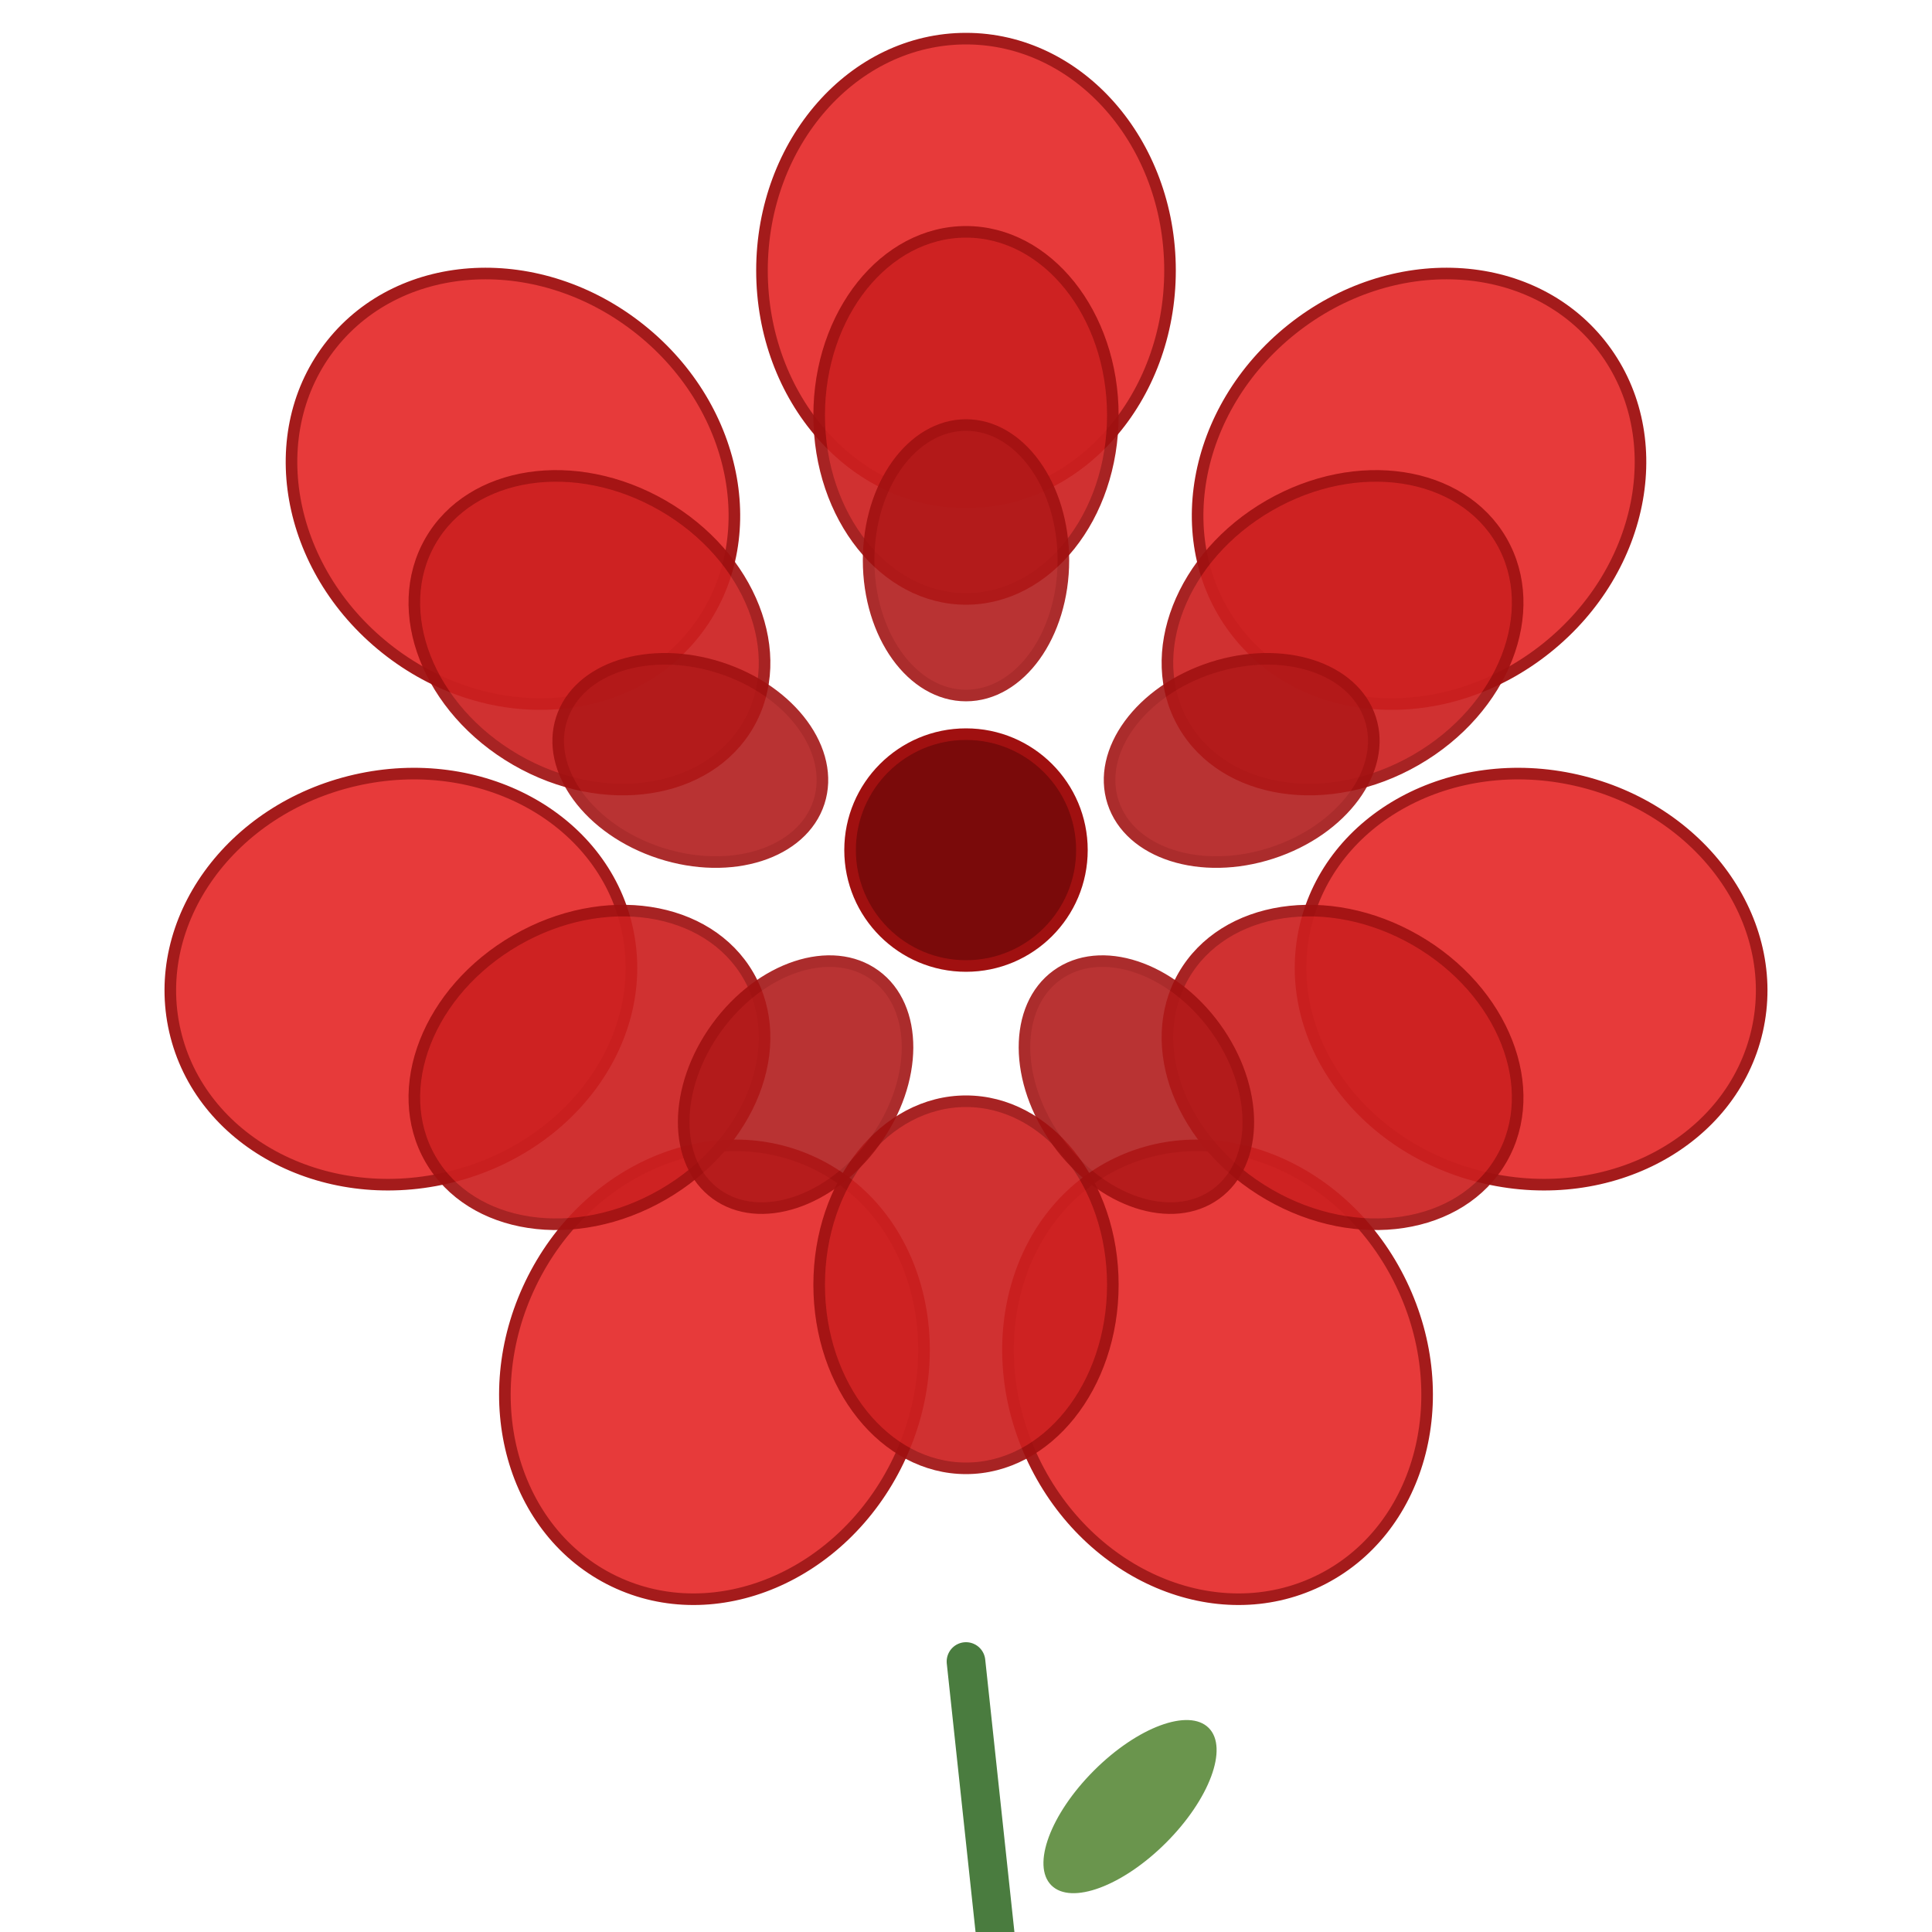
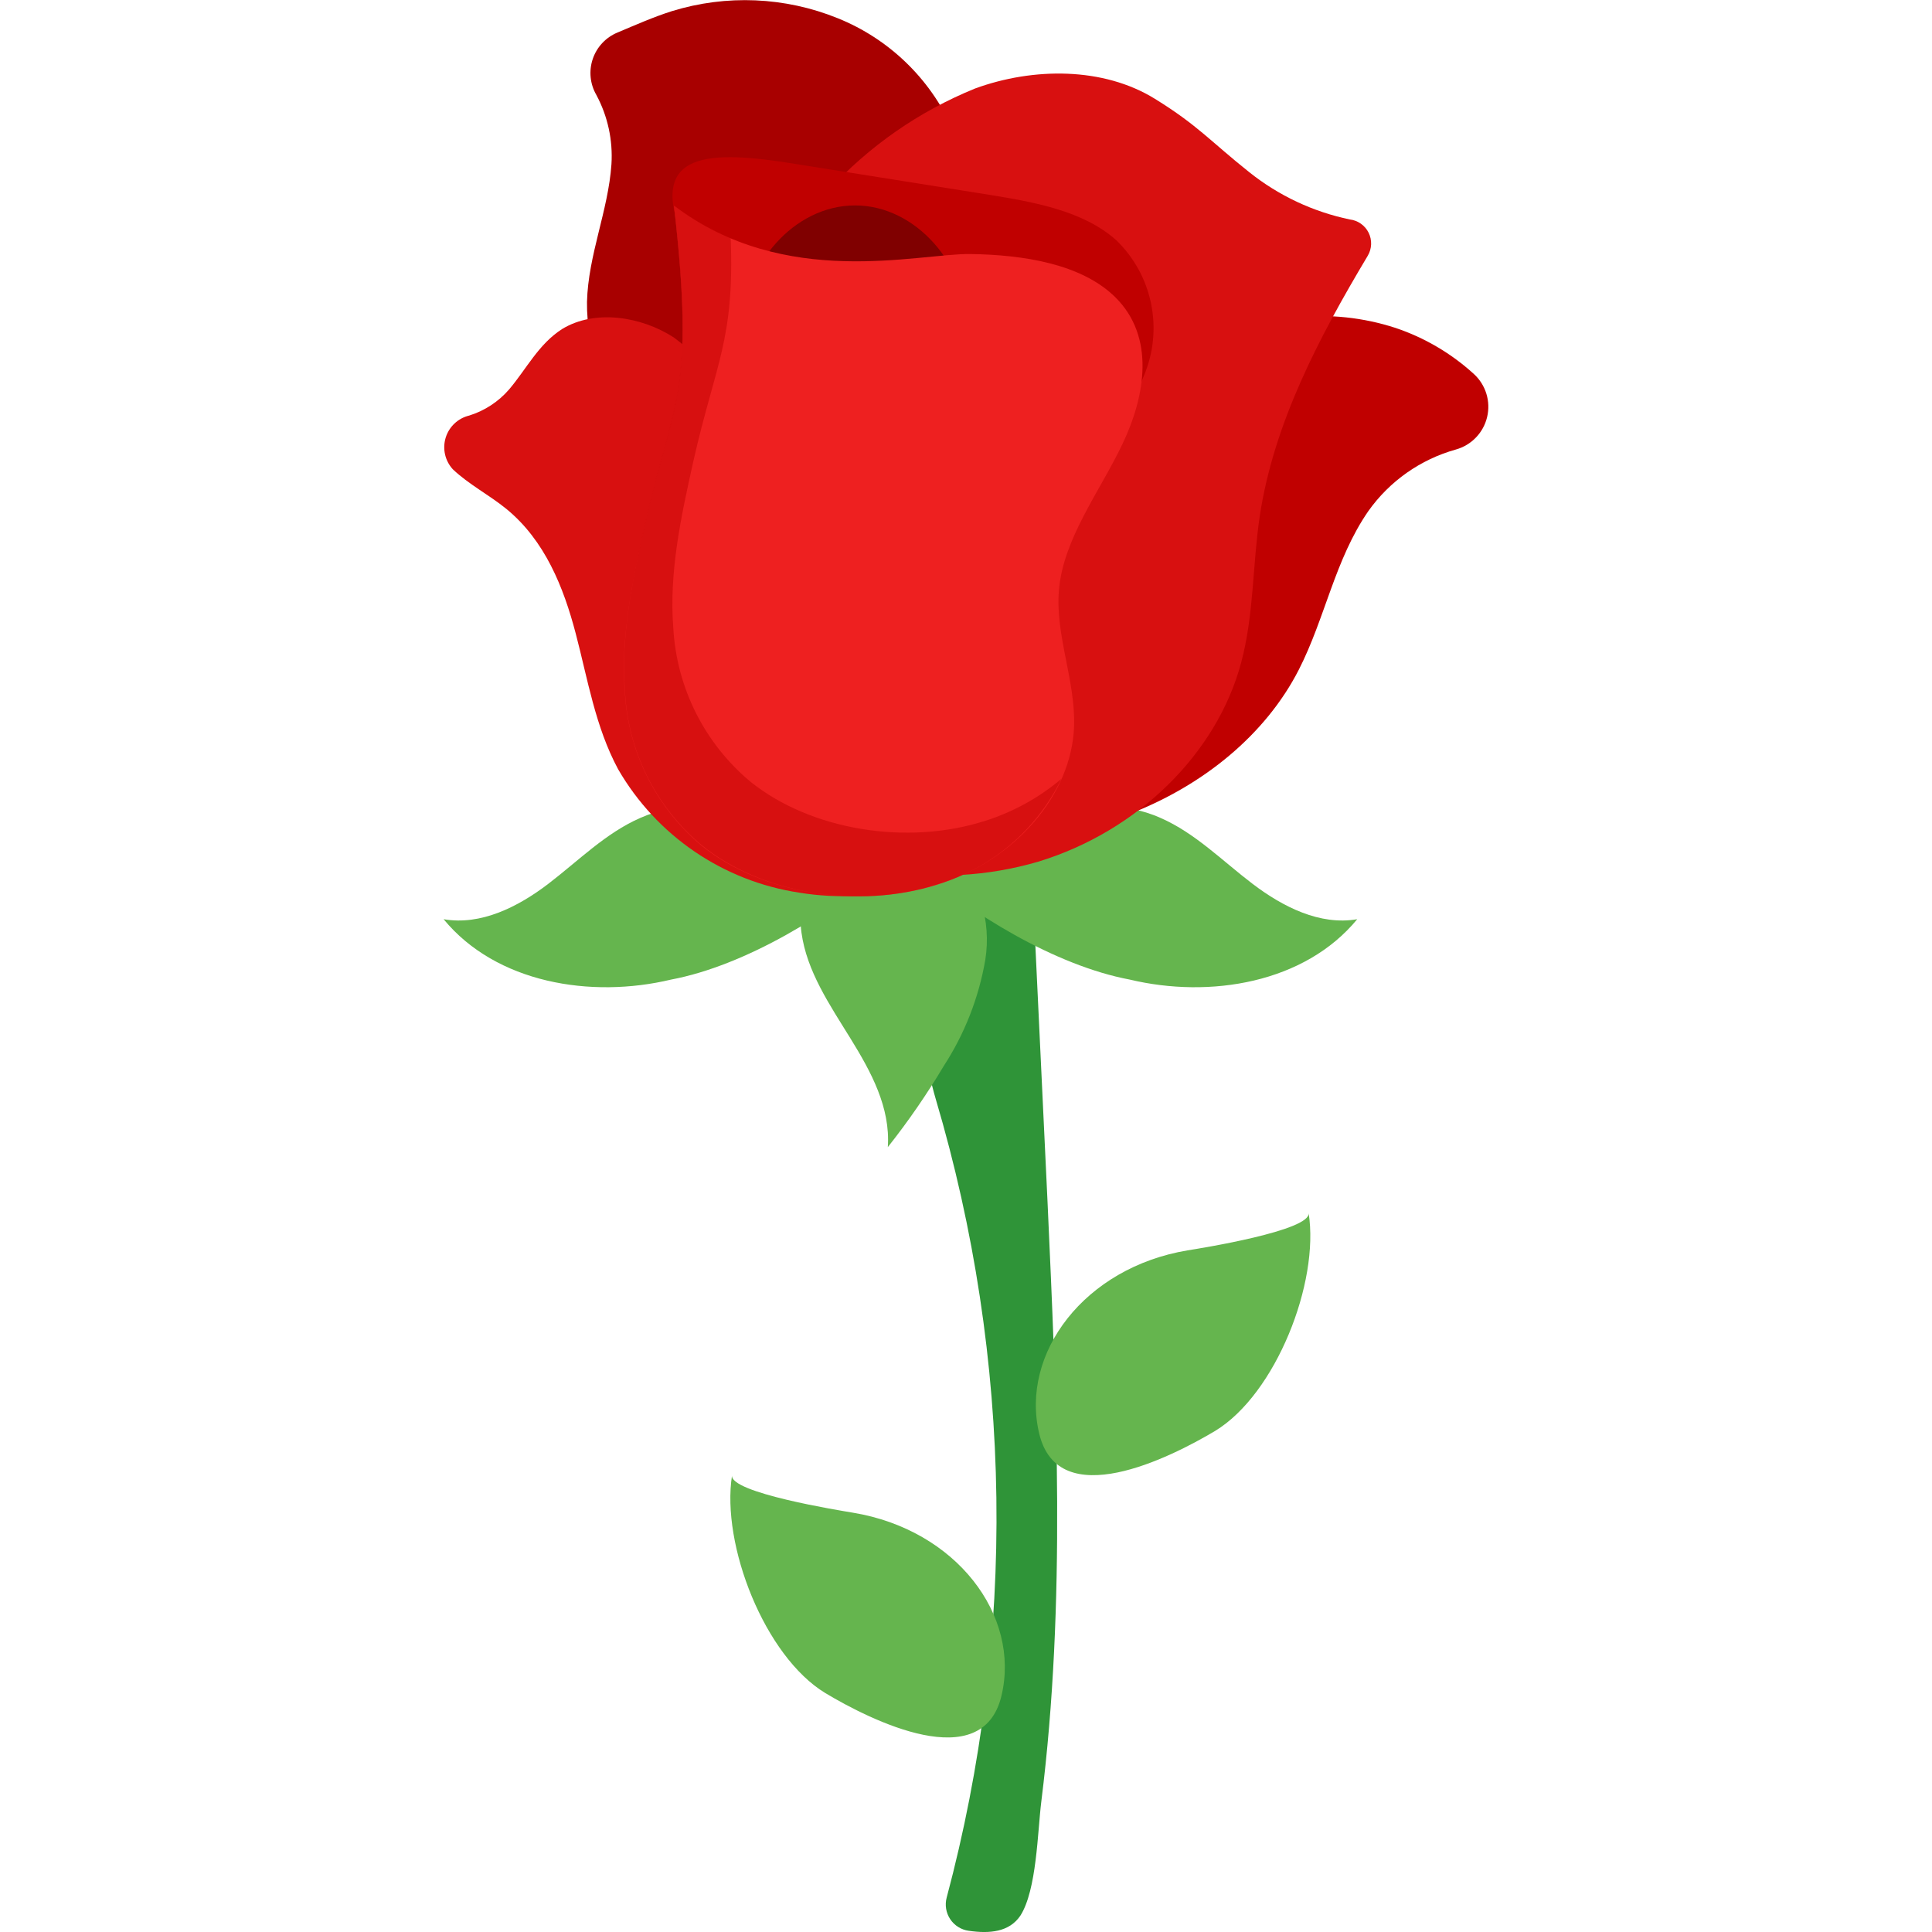
- <svg xmlns="http://www.w3.org/2000/svg" viewBox="0 0 100 100" width="100" height="100">
-   <line x1="50" y1="86" x2="53" y2="114" stroke="#4a7c3f" stroke-width="2" stroke-linecap="round" />
-   <ellipse cx="58.49" cy="93.51" rx="2.64" ry="5.76" transform="rotate(45.0 58.49 93.51)" fill="#5a8a3a" opacity="0.9" />
-   <ellipse cx="50.00" cy="14.00" rx="10.56" ry="12.00" transform="rotate(0.0 50.00 14.00)" fill="#e63030" stroke="#a01010" stroke-width="0.6" opacity="0.95" />
-   <ellipse cx="73.45" cy="25.30" rx="10.56" ry="12.00" transform="rotate(51.4 73.45 25.30)" fill="#e63030" stroke="#a01010" stroke-width="0.6" opacity="0.95" />
-   <ellipse cx="79.25" cy="50.68" rx="10.56" ry="12.00" transform="rotate(102.9 79.25 50.68)" fill="#e63030" stroke="#a01010" stroke-width="0.6" opacity="0.95" />
-   <ellipse cx="63.02" cy="71.03" rx="10.56" ry="12.00" transform="rotate(154.3 63.02 71.03)" fill="#e63030" stroke="#a01010" stroke-width="0.6" opacity="0.95" />
-   <ellipse cx="36.98" cy="71.03" rx="10.56" ry="12.00" transform="rotate(205.7 36.98 71.03)" fill="#e63030" stroke="#a01010" stroke-width="0.6" opacity="0.95" />
-   <ellipse cx="20.75" cy="50.68" rx="10.56" ry="12.00" transform="rotate(257.1 20.75 50.68)" fill="#e63030" stroke="#a01010" stroke-width="0.6" opacity="0.95" />
-   <ellipse cx="26.55" cy="25.30" rx="10.56" ry="12.00" transform="rotate(308.6 26.55 25.30)" fill="#e63030" stroke="#a01010" stroke-width="0.6" opacity="0.95" />
-   <ellipse cx="50.00" cy="21.50" rx="7.60" ry="9.50" transform="rotate(0.0 50.00 21.50)" fill="#cc2020" stroke="#a01010" stroke-width="0.6" opacity="0.92" transform-origin="center" />
-   <ellipse cx="69.49" cy="32.75" rx="7.60" ry="9.50" transform="rotate(60.0 69.49 32.75)" fill="#cc2020" stroke="#a01010" stroke-width="0.6" opacity="0.92" transform-origin="center" />
-   <ellipse cx="69.49" cy="55.25" rx="7.60" ry="9.50" transform="rotate(120.0 69.49 55.25)" fill="#cc2020" stroke="#a01010" stroke-width="0.6" opacity="0.92" transform-origin="center" />
-   <ellipse cx="50.00" cy="66.50" rx="7.60" ry="9.50" transform="rotate(180.0 50.00 66.50)" fill="#cc2020" stroke="#a01010" stroke-width="0.6" opacity="0.92" transform-origin="center" />
-   <ellipse cx="30.51" cy="55.25" rx="7.60" ry="9.50" transform="rotate(240.0 30.51 55.25)" fill="#cc2020" stroke="#a01010" stroke-width="0.6" opacity="0.92" transform-origin="center" />
-   <ellipse cx="30.51" cy="32.75" rx="7.60" ry="9.50" transform="rotate(300.0 30.51 32.75)" fill="#cc2020" stroke="#a01010" stroke-width="0.6" opacity="0.92" transform-origin="center" />
-   <ellipse cx="50.00" cy="29.00" rx="5.04" ry="7.00" transform="rotate(0.0 50.00 29.00)" fill="#b01818" stroke="#a01010" stroke-width="0.6" opacity="0.88" />
-   <ellipse cx="64.27" cy="39.36" rx="5.04" ry="7.00" transform="rotate(72.0 64.27 39.36)" fill="#b01818" stroke="#a01010" stroke-width="0.6" opacity="0.88" />
-   <ellipse cx="58.82" cy="56.14" rx="5.04" ry="7.00" transform="rotate(144.0 58.82 56.14)" fill="#b01818" stroke="#a01010" stroke-width="0.6" opacity="0.88" />
-   <ellipse cx="41.18" cy="56.14" rx="5.04" ry="7.00" transform="rotate(216.0 41.18 56.14)" fill="#b01818" stroke="#a01010" stroke-width="0.6" opacity="0.88" />
-   <ellipse cx="35.73" cy="39.36" rx="5.04" ry="7.00" transform="rotate(288.0 35.73 39.36)" fill="#b01818" stroke="#a01010" stroke-width="0.6" opacity="0.88" />
-   <circle cx="50" cy="44" r="6" fill="#7a0a0a" stroke="#a01010" stroke-width="0.6" />
+ <svg xmlns="http://www.w3.org/2000/svg" id="Flat" height="512" viewBox="0 0 128 128" width="512">
+   <path d="m69.4 79.59-1.4-29.49-5.23 6c-2.81 2.56-1.51 4.44-1.68 9.47a22.78 22.78 0 0 0 .91 7.26 97.57 97.57 0 0 1 .72 52.89 1.76 1.76 0 0 0 1.46 2.2c1.38.2 2.68.09 3.42-1 1.09-1.7 1.14-5.57 1.39-7.57 1.65-13.2 1.01-26.52.41-39.76z" fill="#2f9438" />
+   <g fill="#65b54e">
+     <path d="m76.89 54.19c2.29 1 4.1 2.85 6.1 4.37s4.46 2.77 6.93 2.34c-3.48 4.23-9.75 5.27-15.07 4-4.95-.93-10.59-4.39-14.32-7.66 4.41-2.58 11.47-5.24 16.36-3.05z" />
+     <path d="m42.42 54.19c-2.29 1-4.11 2.85-6.1 4.37s-4.46 2.77-6.93 2.34c3.48 4.23 9.75 5.27 15.07 4 4.94-.93 10.58-4.39 14.32-7.66-4.41-2.58-11.43-5.24-16.36-3.05z" />
+     <path d="m53.1 61.79c.35 2.56 1.87 4.78 3.24 7s2.66 4.58 2.48 7.21a48.87 48.87 0 0 0 3.69-5.35 18.74 18.74 0 0 0 2.77-7.07 8.44 8.44 0 0 0 -2.15-7.06c-4.13-4.02-10.79-.14-10.03 5.27z" />
+   </g>
+   <path d="m63.08 8.48a14.09 14.09 0 0 0 -7.57-7.27 16.39 16.39 0 0 0 -11-.47c-1.23.39-2.42.92-3.61 1.42a2.9 2.9 0 0 0 -1.39 4.13 8.57 8.57 0 0 1 1 4.59c-.21 3.08-1.54 6-1.62 9.12a11.82 11.82 0 0 0 3.27 8.31 12.78 12.78 0 0 0 12.13 3.62c4.32-1.14 7.53-5.38 6.57-9.35z" fill="#a80000" />
+   <path d="m49.52 27.88a18.09 18.09 0 0 0 -4.89-5.53c-2.14-1.38-5.21-1.88-7.39-.55-1.56 1-2.35 2.63-3.51 4a5.76 5.76 0 0 1 -2.64 1.73 2.16 2.16 0 0 0 -1.09 3.56c1.05 1 2.41 1.7 3.54 2.62 2.57 2.1 3.8 5.21 4.6 8.25s1.3 6.19 2.81 9a16.75 16.75 0 0 0 12 8.18 18.1 18.1 0 0 0 14.38-3.86z" fill="#d81010" />
+   <path d="m97.65 24.78a14.59 14.59 0 0 0 -5.21-3.06 16 16 0 0 0 -12.79 1.28l-20 31.69c10 3 22-1.72 26.4-10.32 1.75-3.43 2.39-7.3 4.6-10.5a10.61 10.61 0 0 1 5.81-4.09 2.94 2.94 0 0 0 1.19-5z" fill="#c00000" />
+   <path d="m82.77 11.41c-2.59-2.06-3.4-3.1-6.25-4.86-3.42-2.12-8.07-2.09-11.91-.69a27 27 0 0 0 -9.76 6.79l-5.61 41.15a22.73 22.73 0 0 0 19.54 3.29c6.57-2 11.83-7.13 13.45-13.19.85-3.17.75-6.47 1.23-9.69.92-6.13 3.89-11.8 7.16-17.27a1.6 1.6 0 0 0 -1.19-2.4 15.85 15.85 0 0 1 -6.66-3.13z" fill="#d81010" />
+   <path d="m65.57 12.91c3 .49 6.2 1.06 8.38 3a8.1 8.1 0 0 1 1.83 9c-1.17 3-3.71 5.47-6.53 7.43-2.44 1.69-5.46 3.15-8.49 2.61-2.55-.45-4.54-2.21-6.23-4-3.93-4.14-7.1-10-9.25-15.09-2.49-5.94 1.79-5.91 7.41-5z" fill="#c00000" />
+   <path d="m64.05 21.61a7.41 7.41 0 0 1 -14.81 0c0-4 3.32-8 7.41-8s7.4 4.03 7.4 8z" fill="#800000" />
+   <path d="m64.29 16.83c3.51.05 7.35.65 9.59 2.85 2.68 2.64 2 6.57.48 9.75s-3.89 6.22-4.2 9.63c-.27 3 1.1 6 1 9.07-.16 4.51-3.88 8.87-9.09 10.49s-11.59.62-15.56-2.57a14.26 14.26 0 0 1 -5.11-10.16c-.3-3.73.52-7.46 1.33-11.14 1.79-8.08 3.39-8.43 1.92-21.13 7.35 5.58 16.12 3.17 19.64 3.21z" fill="#ee2020" />
+   <g opacity=".5">
+     <path d="m70.32 51.6a13.42 13.42 0 0 1 -8.25 7c-5.2 1.67-11.59.62-15.55-2.58a14.17 14.17 0 0 1 -5.11-10.16c-.3-3.74.51-7.45 1.32-11.14 1.79-8.08 3.38-8.42 1.91-21.13a17.49 17.49 0 0 0 3.77 2.17c.26 6.77-1 8.3-2.46 14.74-.82 3.68-1.64 7.41-1.34 11.14a14.29 14.29 0 0 0 5.12 10.16c4 3.2 10.35 4.25 15.55 2.58a14.67 14.67 0 0 0 5.04-2.78z" fill="#c00000" />
+   </g>
+   <path d="m86.7 80.36c.73 4.62-2.18 12-6.19 14.44-3 1.79-10.39 5.5-11.66.18s3-11 9.83-12.14c.83-.13 8.2-1.31 8.02-2.48z" fill="#65b54e" />
+   <path d="m48.5 97.74c-.73 4.62 2.17 12 6.18 14.43 3 1.8 10.4 5.51 11.67.18s-3-11-9.84-12.13c-.83-.14-8.2-1.32-8.01-2.48z" fill="#65b54e" />
</svg>
